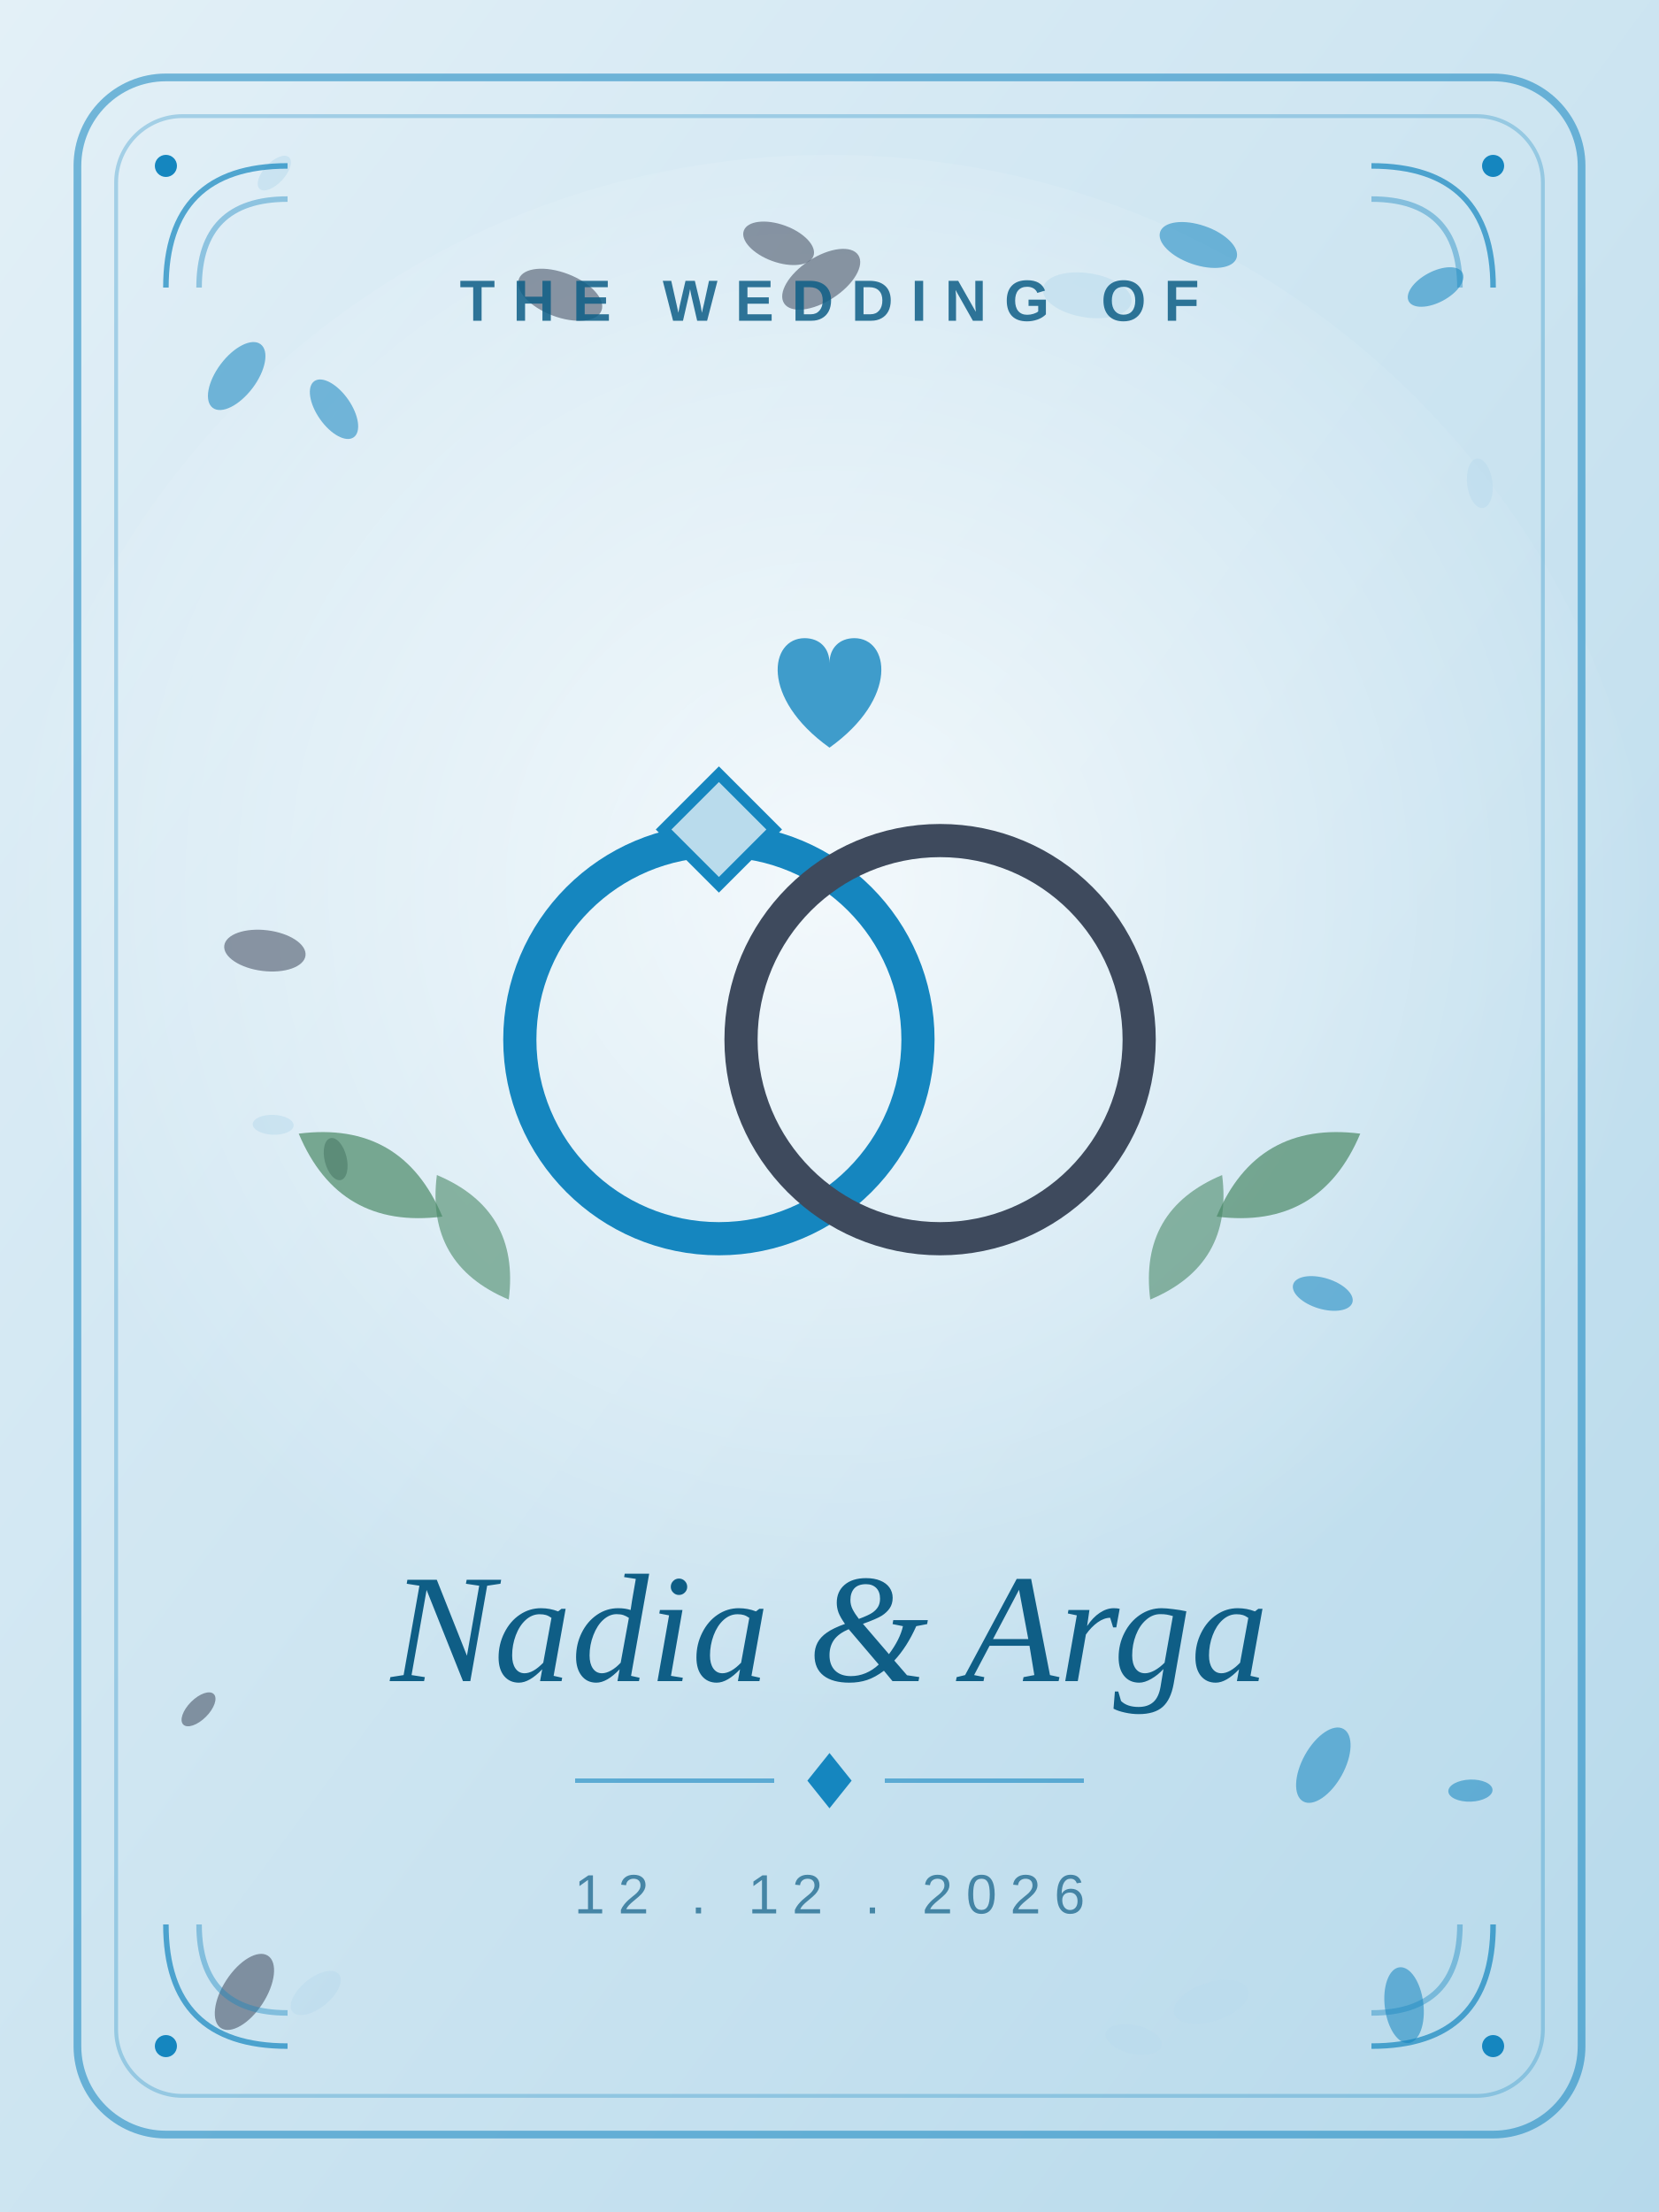
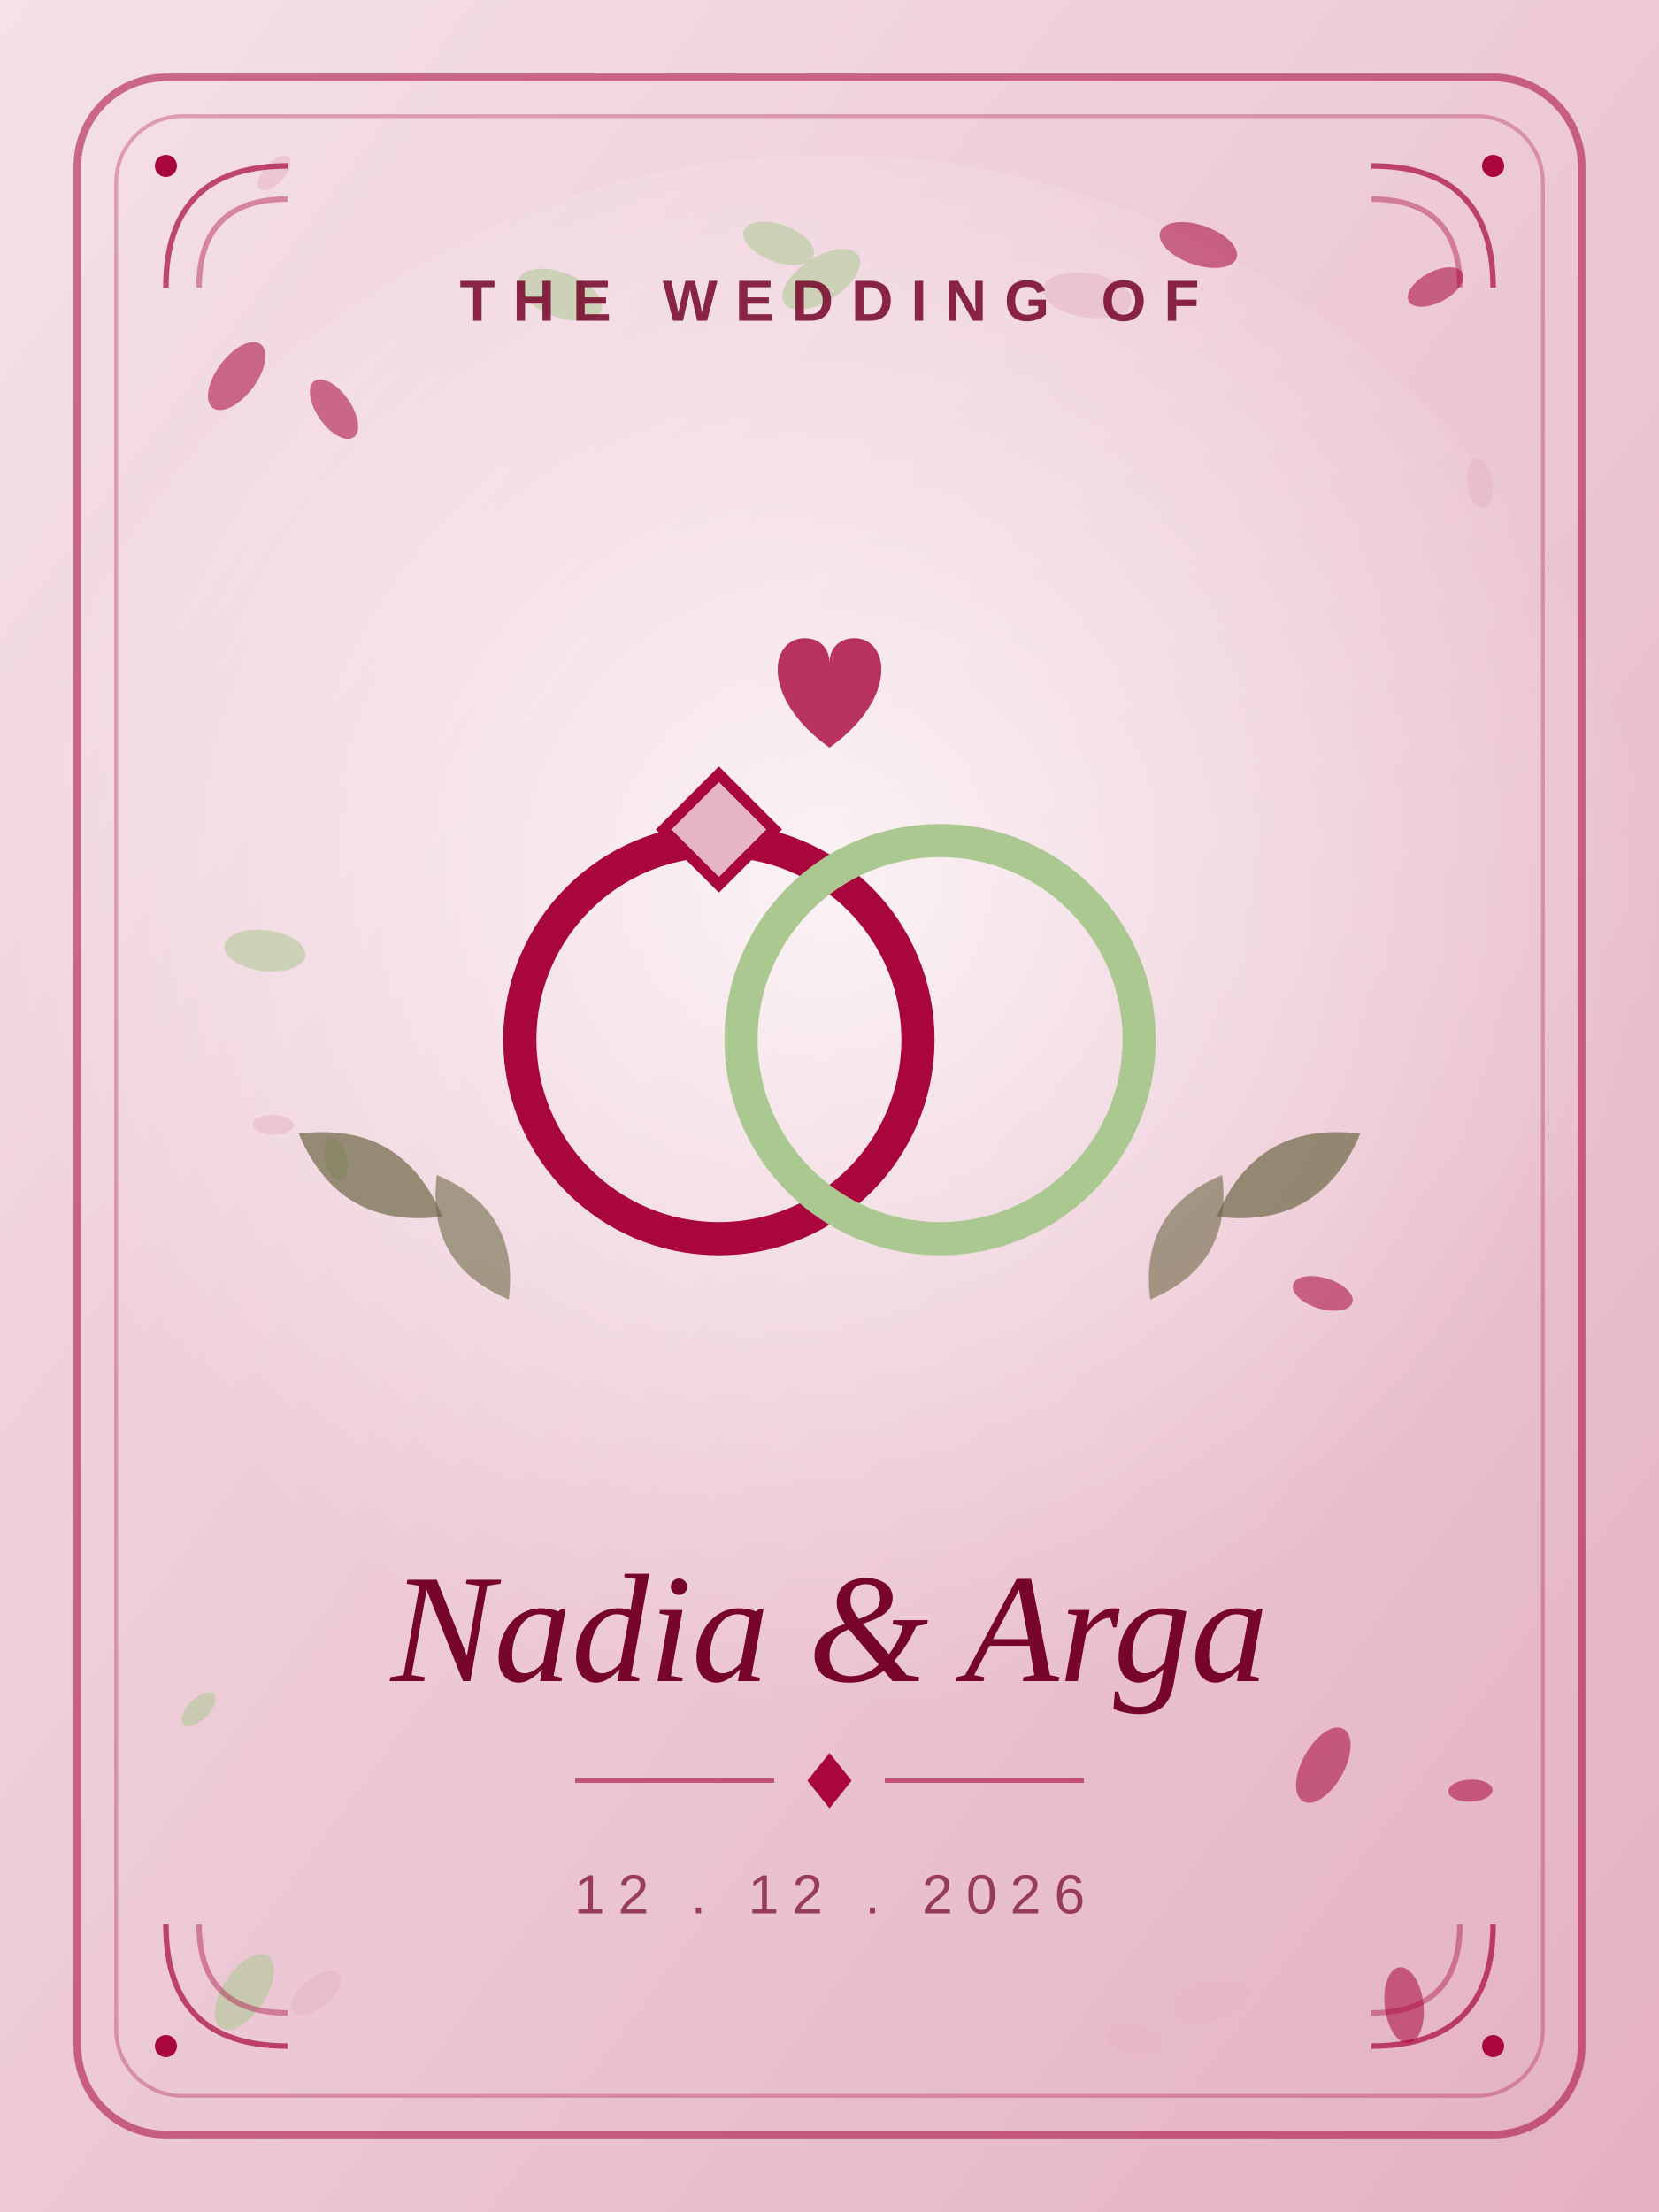
<svg xmlns="http://www.w3.org/2000/svg" viewBox="0 0 300 400" width="600" height="800">
  <defs>
    <linearGradient id="bg" x1="0" y1="0" x2="1" y2="1">
-       <stop offset="0" stop-color="#e3f0f7" />
-       <stop offset="1" stop-color="#b6d9eb" />
+       <stop offset="0" stop-color="#f5e1e8" />
+       <stop offset="1" stop-color="#e4b1c2" />
    </linearGradient>
    <radialGradient id="glow" cx="0.5" cy="0.44" r="0.5">
      <stop offset="0" stop-color="#ffffff" stop-opacity="0.75" />
      <stop offset="1" stop-color="#ffffff" stop-opacity="0" />
    </radialGradient>
  </defs>
  <rect width="300" height="400" fill="url(#bg)" />
  <circle cx="150" cy="178" r="150" fill="url(#glow)" />
  <g>
-     <ellipse cx="253.9" cy="362.6" rx="3.5" ry="6.9" fill="#1586bf" fill-opacity="0.55" transform="rotate(173 253.9 362.6)" />
-     <ellipse cx="140.8" cy="44.0" rx="3.4" ry="6.7" fill="#3e4a5d" fill-opacity="0.55" transform="rotate(290 140.8 44.0)" />
-     <ellipse cx="196.6" cy="53.4" rx="4.0" ry="8.1" fill="#b9dbec" fill-opacity="0.55" transform="rotate(99 196.6 53.4)" />
-     <ellipse cx="259.6" cy="51.9" rx="2.8" ry="5.5" fill="#1586bf" fill-opacity="0.55" transform="rotate(62 259.6 51.9)" />
-     <ellipse cx="44.2" cy="360.2" rx="3.9" ry="7.8" fill="#3e4a5d" fill-opacity="0.55" transform="rotate(33 44.2 360.2)" />
-     <ellipse cx="49.4" cy="203.4" rx="1.8" ry="3.7" fill="#b9dbec" fill-opacity="0.55" transform="rotate(92 49.4 203.4)" />
-     <ellipse cx="265.9" cy="323.8" rx="2.0" ry="4.0" fill="#1586bf" fill-opacity="0.55" transform="rotate(88 265.9 323.8)" />
-     <ellipse cx="35.9" cy="309.1" rx="1.9" ry="3.9" fill="#3e4a5d" fill-opacity="0.55" transform="rotate(225 35.9 309.1)" />
-     <ellipse cx="49.6" cy="31.3" rx="1.9" ry="3.9" fill="#b9dbec" fill-opacity="0.55" transform="rotate(43 49.6 31.3)" />
-     <ellipse cx="216.7" cy="44.3" rx="3.6" ry="7.3" fill="#1586bf" fill-opacity="0.55" transform="rotate(289 216.7 44.3)" />
-     <ellipse cx="47.9" cy="171.9" rx="3.7" ry="7.4" fill="#3e4a5d" fill-opacity="0.55" transform="rotate(97 47.9 171.9)" />
-     <ellipse cx="267.6" cy="87.4" rx="2.3" ry="4.5" fill="#b9dbec" fill-opacity="0.55" transform="rotate(173 267.6 87.4)" />
-     <ellipse cx="239.2" cy="233.9" rx="2.8" ry="5.6" fill="#1586bf" fill-opacity="0.55" transform="rotate(287 239.2 233.9)" />
-     <ellipse cx="148.5" cy="50.5" rx="4.0" ry="8.0" fill="#3e4a5d" fill-opacity="0.55" transform="rotate(57 148.5 50.5)" />
-     <ellipse cx="205.0" cy="368.8" rx="2.6" ry="5.2" fill="#b9dbec" fill-opacity="0.55" transform="rotate(103 205.0 368.8)" />
-     <ellipse cx="42.8" cy="68.0" rx="3.6" ry="7.2" fill="#1586bf" fill-opacity="0.55" transform="rotate(217 42.8 68.0)" />
-     <ellipse cx="60.7" cy="209.6" rx="2.0" ry="3.9" fill="#3e4a5d" fill-opacity="0.55" transform="rotate(166 60.7 209.6)" />
-     <ellipse cx="57.1" cy="360.4" rx="2.7" ry="5.4" fill="#b9dbec" fill-opacity="0.55" transform="rotate(51 57.1 360.4)" />
-     <ellipse cx="60.4" cy="74.0" rx="3.1" ry="6.2" fill="#1586bf" fill-opacity="0.55" transform="rotate(325 60.4 74.0)" />
-     <ellipse cx="101.3" cy="53.3" rx="4.0" ry="8.0" fill="#3e4a5d" fill-opacity="0.55" transform="rotate(111 101.3 53.3)" />
-     <ellipse cx="219.0" cy="362.0" rx="3.5" ry="7.0" fill="#b9dbec" fill-opacity="0.55" transform="rotate(72 219.0 362.0)" />
-     <ellipse cx="239.3" cy="319.2" rx="3.8" ry="7.5" fill="#1586bf" fill-opacity="0.55" transform="rotate(29 239.3 319.2)" />
+     <ellipse cx="253.9" cy="362.6" rx="3.5" ry="6.9" fill="#a8063d" fill-opacity="0.55" transform="rotate(173 253.9 362.6)" />
+     <ellipse cx="140.8" cy="44.0" rx="3.4" ry="6.7" fill="#abc891" fill-opacity="0.55" transform="rotate(290 140.8 44.0)" />
+     <ellipse cx="196.6" cy="53.4" rx="4.0" ry="8.1" fill="#e5b4c5" fill-opacity="0.55" transform="rotate(99 196.6 53.4)" />
+     <ellipse cx="259.6" cy="51.9" rx="2.8" ry="5.5" fill="#a8063d" fill-opacity="0.55" transform="rotate(62 259.6 51.9)" />
+     <ellipse cx="44.2" cy="360.2" rx="3.9" ry="7.8" fill="#abc891" fill-opacity="0.55" transform="rotate(33 44.2 360.2)" />
+     <ellipse cx="49.4" cy="203.4" rx="1.8" ry="3.7" fill="#e5b4c5" fill-opacity="0.55" transform="rotate(92 49.4 203.4)" />
+     <ellipse cx="265.9" cy="323.8" rx="2.0" ry="4.0" fill="#a8063d" fill-opacity="0.55" transform="rotate(88 265.9 323.8)" />
+     <ellipse cx="35.9" cy="309.1" rx="1.9" ry="3.9" fill="#abc891" fill-opacity="0.55" transform="rotate(225 35.9 309.1)" />
+     <ellipse cx="49.6" cy="31.3" rx="1.9" ry="3.9" fill="#e5b4c5" fill-opacity="0.55" transform="rotate(43 49.6 31.3)" />
+     <ellipse cx="216.7" cy="44.3" rx="3.6" ry="7.3" fill="#a8063d" fill-opacity="0.55" transform="rotate(289 216.7 44.3)" />
+     <ellipse cx="47.9" cy="171.9" rx="3.7" ry="7.4" fill="#abc891" fill-opacity="0.55" transform="rotate(97 47.9 171.9)" />
+     <ellipse cx="267.6" cy="87.4" rx="2.3" ry="4.5" fill="#e5b4c5" fill-opacity="0.55" transform="rotate(173 267.6 87.4)" />
+     <ellipse cx="239.2" cy="233.9" rx="2.8" ry="5.6" fill="#a8063d" fill-opacity="0.55" transform="rotate(287 239.2 233.9)" />
+     <ellipse cx="148.5" cy="50.5" rx="4.0" ry="8.0" fill="#abc891" fill-opacity="0.55" transform="rotate(57 148.5 50.5)" />
+     <ellipse cx="205.0" cy="368.8" rx="2.6" ry="5.2" fill="#e5b4c5" fill-opacity="0.55" transform="rotate(103 205.0 368.8)" />
+     <ellipse cx="42.8" cy="68.0" rx="3.6" ry="7.2" fill="#a8063d" fill-opacity="0.55" transform="rotate(217 42.8 68.0)" />
+     <ellipse cx="60.7" cy="209.6" rx="2.0" ry="3.9" fill="#abc891" fill-opacity="0.55" transform="rotate(166 60.7 209.6)" />
+     <ellipse cx="57.1" cy="360.4" rx="2.7" ry="5.4" fill="#e5b4c5" fill-opacity="0.55" transform="rotate(51 57.1 360.4)" />
+     <ellipse cx="60.4" cy="74.0" rx="3.1" ry="6.2" fill="#a8063d" fill-opacity="0.55" transform="rotate(325 60.4 74.0)" />
+     <ellipse cx="101.3" cy="53.3" rx="4.0" ry="8.0" fill="#abc891" fill-opacity="0.55" transform="rotate(111 101.3 53.3)" />
+     <ellipse cx="219.0" cy="362.0" rx="3.5" ry="7.0" fill="#e5b4c5" fill-opacity="0.55" transform="rotate(72 219.0 362.0)" />
+     <ellipse cx="239.3" cy="319.2" rx="3.8" ry="7.5" fill="#a8063d" fill-opacity="0.55" transform="rotate(29 239.3 319.2)" />
  </g>
-   <rect x="14" y="14" width="272" height="372" rx="16" fill="none" stroke="#1586bf" stroke-opacity="0.55" stroke-width="1.4" />
-   <rect x="21" y="21" width="258" height="358" rx="12" fill="none" stroke="#1586bf" stroke-opacity="0.3" stroke-width="0.7" />
-   <g transform="translate(30 30) rotate(0)" fill="none" stroke="#1586bf" stroke-width="1" stroke-opacity="0.7">
+   <rect x="14" y="14" width="272" height="372" rx="16" fill="none" stroke="#a8063d" stroke-opacity="0.55" stroke-width="1.4" />
+   <rect x="21" y="21" width="258" height="358" rx="12" fill="none" stroke="#a8063d" stroke-opacity="0.3" stroke-width="0.7" />
+   <g transform="translate(30 30) rotate(0)" fill="none" stroke="#a8063d" stroke-width="1" stroke-opacity="0.7">
    <path d="M0 22 Q0 0 22 0" />
    <path d="M6 22 Q6 6 22 6" stroke-opacity="0.4" />
-     <circle cx="0" cy="0" r="2" fill="#1586bf" stroke="none" />
+     <circle cx="0" cy="0" r="2" fill="#a8063d" stroke="none" />
  </g>
-   <g transform="translate(270 30) rotate(90)" fill="none" stroke="#1586bf" stroke-width="1" stroke-opacity="0.7">
+   <g transform="translate(270 30) rotate(90)" fill="none" stroke="#a8063d" stroke-width="1" stroke-opacity="0.7">
    <path d="M0 22 Q0 0 22 0" />
    <path d="M6 22 Q6 6 22 6" stroke-opacity="0.4" />
-     <circle cx="0" cy="0" r="2" fill="#1586bf" stroke="none" />
+     <circle cx="0" cy="0" r="2" fill="#a8063d" stroke="none" />
  </g>
-   <g transform="translate(270 370) rotate(180)" fill="none" stroke="#1586bf" stroke-width="1" stroke-opacity="0.7">
+   <g transform="translate(270 370) rotate(180)" fill="none" stroke="#a8063d" stroke-width="1" stroke-opacity="0.7">
    <path d="M0 22 Q0 0 22 0" />
    <path d="M6 22 Q6 6 22 6" stroke-opacity="0.4" />
-     <circle cx="0" cy="0" r="2" fill="#1586bf" stroke="none" />
+     <circle cx="0" cy="0" r="2" fill="#a8063d" stroke="none" />
  </g>
-   <g transform="translate(30 370) rotate(270)" fill="none" stroke="#1586bf" stroke-width="1" stroke-opacity="0.7">
+   <g transform="translate(30 370) rotate(270)" fill="none" stroke="#a8063d" stroke-width="1" stroke-opacity="0.7">
    <path d="M0 22 Q0 0 22 0" />
    <path d="M6 22 Q6 6 22 6" stroke-opacity="0.4" />
-     <circle cx="0" cy="0" r="2" fill="#1586bf" stroke="none" />
+     <circle cx="0" cy="0" r="2" fill="#a8063d" stroke="none" />
  </g>
-   <text x="150" y="58" text-anchor="middle" font-family="'Helvetica Neue', Arial, sans-serif" font-size="10.5" font-weight="600" letter-spacing="3.2" fill="#0f5e86" fill-opacity="0.85">THE WEDDING OF</text>
+   <text x="150" y="58" text-anchor="middle" font-family="'Helvetica Neue', Arial, sans-serif" font-size="10.5" font-weight="600" letter-spacing="3.2" fill="#76042b" fill-opacity="0.85">THE WEDDING OF</text>
  <g transform="translate(150 180)">
-     <path d="M0 0 Q11.4 -15 0 -30 Q-11.4 -15 0 0 Z" fill="#4a8967" fill-opacity="0.7" transform="translate(-70 40) rotate(-60)" />
-     <path d="M0 0 Q9.88 -13 0 -26 Q-9.88 -13 0 0 Z" fill="#4a8967" fill-opacity="0.6" transform="translate(-58 55) rotate(-30)" />
-     <path d="M0 0 Q11.4 -15 0 -30 Q-11.4 -15 0 0 Z" fill="#4a8967" fill-opacity="0.7" transform="translate(70 40) rotate(60)" />
-     <path d="M0 0 Q9.88 -13 0 -26 Q-9.88 -13 0 0 Z" fill="#4a8967" fill-opacity="0.6" transform="translate(58 55) rotate(30)" />
-     <circle cx="-20" cy="8" r="36" fill="none" stroke="#1586bf" stroke-width="6" />
-     <circle cx="20" cy="8" r="36" fill="none" stroke="#3e4a5d" stroke-width="6" />
-     <path d="M-20 -40 L-10 -30 L-20 -20 L-30 -30 Z" fill="#b9dbec" stroke="#1586bf" stroke-width="2" />
-     <path d="M0 8 C-14 -2 -12 -14 -5 -14 C-2 -14 0 -12 0 -9 C0 -12 2 -14 5 -14 C12 -14 14 -2 0 8 Z" fill="#1586bf" fill-opacity="0.8" transform="translate(0 -52) scale(0.9)" />
+     <path d="M0 0 Q11.4 -15 0 -30 Q-11.4 -15 0 0 Z" fill="#6e6947" fill-opacity="0.7" transform="translate(-70 40) rotate(-60)" />
+     <path d="M0 0 Q9.88 -13 0 -26 Q-9.88 -13 0 0 Z" fill="#6e6947" fill-opacity="0.6" transform="translate(-58 55) rotate(-30)" />
+     <path d="M0 0 Q11.4 -15 0 -30 Q-11.4 -15 0 0 Z" fill="#6e6947" fill-opacity="0.7" transform="translate(70 40) rotate(60)" />
+     <path d="M0 0 Q9.88 -13 0 -26 Q-9.88 -13 0 0 Z" fill="#6e6947" fill-opacity="0.6" transform="translate(58 55) rotate(30)" />
+     <circle cx="-20" cy="8" r="36" fill="none" stroke="#a8063d" stroke-width="6" />
+     <circle cx="20" cy="8" r="36" fill="none" stroke="#abc891" stroke-width="6" />
+     <path d="M-20 -40 L-10 -30 L-20 -20 L-30 -30 Z" fill="#e5b4c5" stroke="#a8063d" stroke-width="2" />
+     <path d="M0 8 C-14 -2 -12 -14 -5 -14 C-2 -14 0 -12 0 -9 C0 -12 2 -14 5 -14 C12 -14 14 -2 0 8 Z" fill="#a8063d" fill-opacity="0.8" transform="translate(0 -52) scale(0.9)" />
  </g>
-   <text x="150" y="304" text-anchor="middle" font-family="Georgia, 'Times New Roman', serif" font-style="italic" font-size="28" fill="#0f5e86">Nadia &amp; Arga</text>
-   <g fill="#1586bf" stroke="#1586bf">
+   <text x="150" y="304" text-anchor="middle" font-family="Georgia, 'Times New Roman', serif" font-style="italic" font-size="28" fill="#76042b">Nadia &amp; Arga</text>
+   <g fill="#a8063d" stroke="#a8063d">
    <line x1="104" y1="322" x2="140" y2="322" stroke-width="0.8" stroke-opacity="0.6" />
    <line x1="160" y1="322" x2="196" y2="322" stroke-width="0.8" stroke-opacity="0.6" />
    <path d="M150 317 L154 322 L150 327 L146 322 Z" stroke="none" />
  </g>
-   <text x="150" y="346" text-anchor="middle" font-family="'Helvetica Neue', Arial, sans-serif" font-size="10" letter-spacing="2.4" fill="#0f5e86" fill-opacity="0.7">12 . 12 . 2026</text>
+   <text x="150" y="346" text-anchor="middle" font-family="'Helvetica Neue', Arial, sans-serif" font-size="10" letter-spacing="2.4" fill="#76042b" fill-opacity="0.7">12 . 12 . 2026</text>
</svg>
